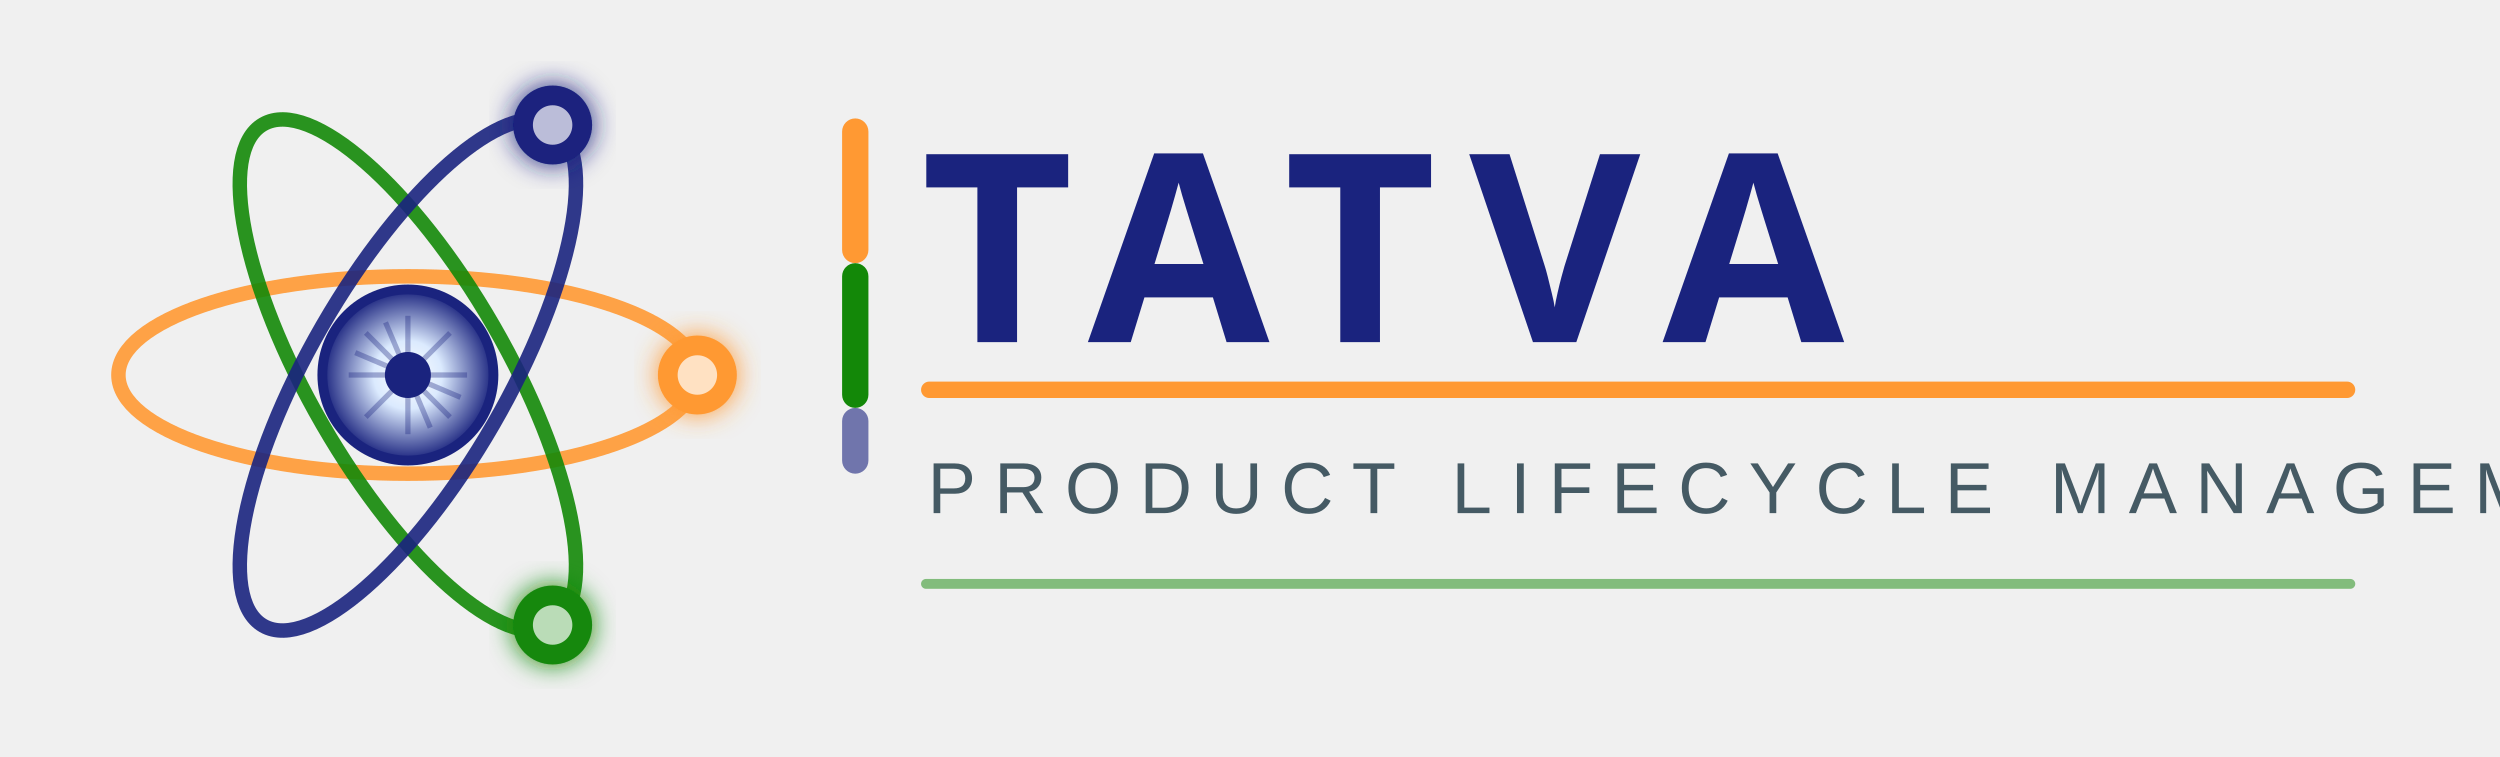
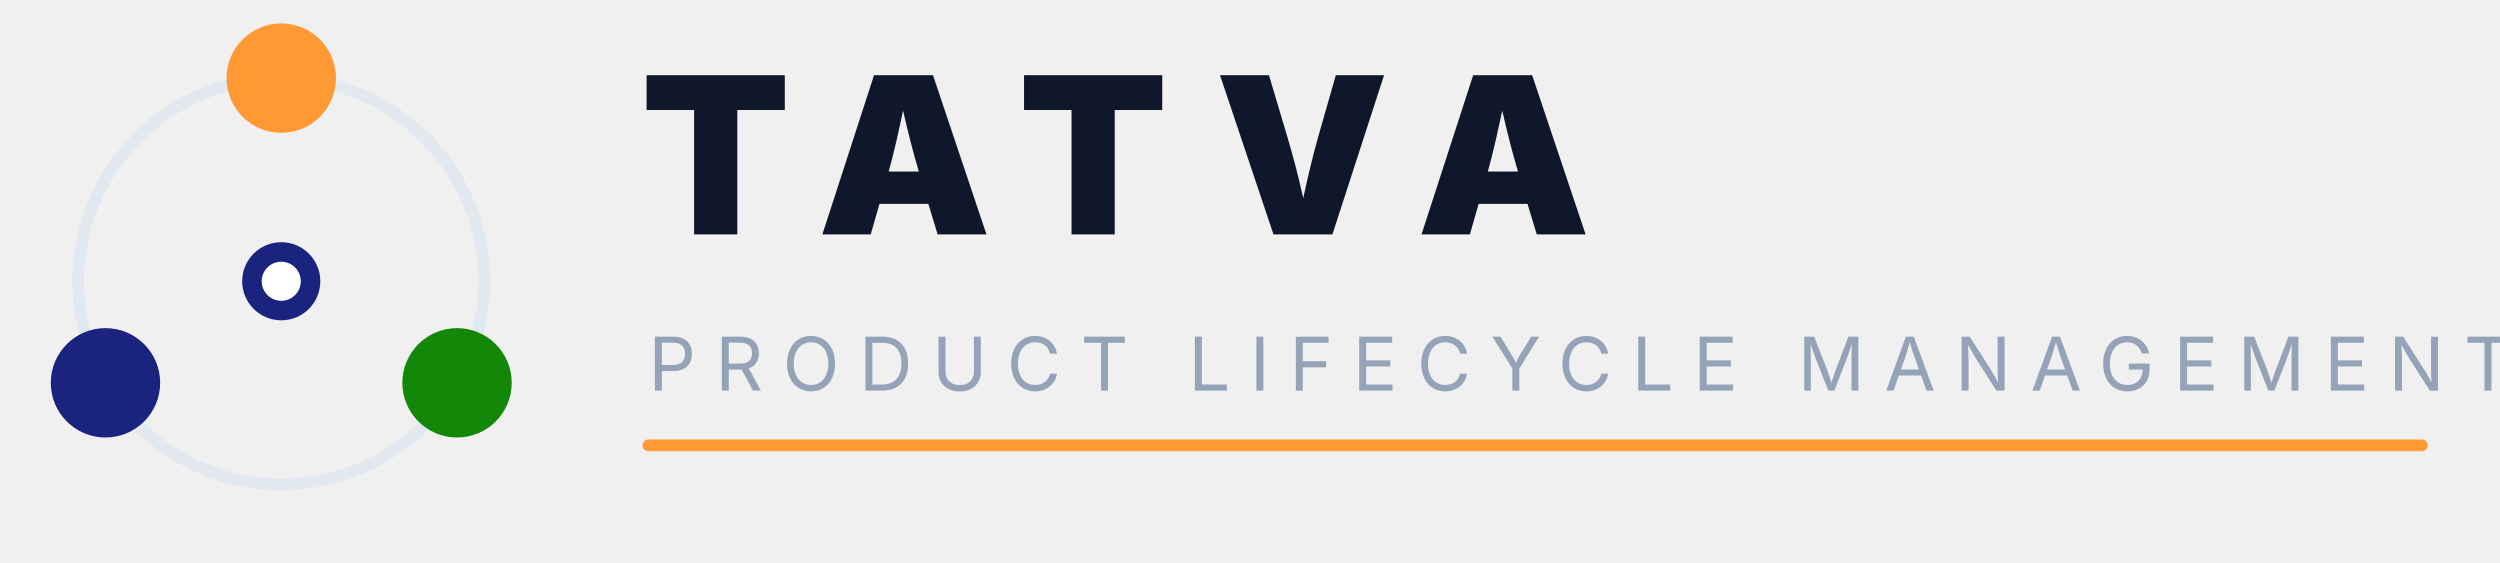
- <svg xmlns="http://www.w3.org/2000/svg" viewBox="0 0 380 115" width="380" height="115" fill="none">
-   <defs>
-     <radialGradient id="nucleusGrad" cx="50%" cy="50%" r="50%">
-       <stop offset="0%" stop-color="#FFFFFF" />
-       <stop offset="40%" stop-color="#DBEAFE" />
-       <stop offset="100%" stop-color="#1A237E" />
-     </radialGradient>
-     <filter id="glow" x="-30%" y="-30%" width="160%" height="160%">
-       <feGaussianBlur stdDeviation="2" result="blur" />
-       <feMerge>
-         <feMergeNode in="blur" />
-         <feMergeNode in="SourceGraphic" />
-       </feMerge>
-     </filter>
-   </defs>
-   <g transform="translate(62,57)">
-     <ellipse cx="0" cy="0" rx="44" ry="15" stroke="#FF9933" stroke-width="2.2" stroke-linecap="round" transform="rotate(0)" opacity="0.9" />
-     <ellipse cx="0" cy="0" rx="44" ry="15" stroke="#138808" stroke-width="2.2" stroke-linecap="round" transform="rotate(60)" opacity="0.9" />
-     <ellipse cx="0" cy="0" rx="44" ry="15" stroke="#1A237E" stroke-width="2.2" stroke-linecap="round" transform="rotate(-60)" opacity="0.9" />
-     <circle cx="44" cy="0" r="6" fill="#FF9933" filter="url(#glow)" />
-     <circle cx="44" cy="0" r="3" fill="white" opacity="0.7" />
-     <circle cx="22" cy="38" r="6" fill="#138808" filter="url(#glow)" />
-     <circle cx="22" cy="38" r="3" fill="white" opacity="0.7" />
-     <circle cx="22" cy="-38" r="6" fill="#1A237E" filter="url(#glow)" />
-     <circle cx="22" cy="-38" r="3" fill="white" opacity="0.7" />
-     <circle cx="0" cy="0" r="13" fill="url(#nucleusGrad)" stroke="#1A237E" stroke-width="1.5" />
-     <g opacity="0.35" stroke="#1A237E" stroke-width="0.8">
-       <line x1="-9" y1="0" x2="9" y2="0" />
-       <line x1="0" y1="-9" x2="0" y2="9" />
-       <line x1="-6.4" y1="-6.4" x2="6.4" y2="6.4" />
-       <line x1="6.4" y1="-6.4" x2="-6.4" y2="6.4" />
-       <line x1="-8" y1="-3.4" x2="8" y2="3.4" />
-       <line x1="-3.4" y1="-8" x2="3.4" y2="8" />
-     </g>
-     <circle cx="0" cy="0" r="3.5" fill="#1A237E" />
-   </g>
-   <rect x="128" y="18" width="4" height="22" rx="2" fill="#FF9933" />
-   <rect x="128" y="40" width="4" height="22" rx="2" fill="#138808" />
-   <rect x="128" y="62" width="4" height="10" rx="2" fill="#1A237E" opacity="0.6" />
-   <text x="140" y="52" font-family="'Arial Black', 'Franklin Gothic Heavy', Impact, sans-serif" font-size="40" font-weight="900" letter-spacing="5" fill="#1A237E">TATVA</text>
-   <rect x="140" y="58" width="218" height="2.5" rx="1.25" fill="#FF9933" />
-   <text x="141" y="78" font-family="'Arial', 'Helvetica Neue', sans-serif" font-size="11" font-weight="400" letter-spacing="2.8" fill="#455A64">PRODUCT LIFECYCLE MANAGEMENT</text>
-   <rect x="140" y="88" width="218" height="1.5" rx="0.75" fill="#138808" opacity="0.5" />
+ <svg xmlns="http://www.w3.org/2000/svg" viewBox="0 0 320 72" width="320" height="72" fill="none">
+   <circle cx="36" cy="36" r="26" stroke="#E2E8F0" stroke-width="1.5" />
+   <circle cx="36" cy="10" r="7" fill="#FF9933" />
+   <circle cx="58.5" cy="49" r="7" fill="#138808" />
+   <circle cx="13.5" cy="49" r="7" fill="#1A237E" />
+   <circle cx="36" cy="36" r="5" fill="#1A237E" />
+   <circle cx="36" cy="36" r="2.5" fill="white" />
+   <text x="82" y="30" font-family="'Inter', 'Arial', sans-serif" font-size="28" font-weight="900" letter-spacing="6" fill="#0F172A">TATVA</text>
+   <text x="83" y="50" font-family="'Inter', 'Arial', sans-serif" font-size="9.5" font-weight="400" letter-spacing="2.5" fill="#94A3B8">PRODUCT LIFECYCLE MANAGEMENT</text>
+   <line x1="83" y1="57" x2="310" y2="57" stroke="#FF9933" stroke-width="1.5" stroke-linecap="round" />
</svg>
